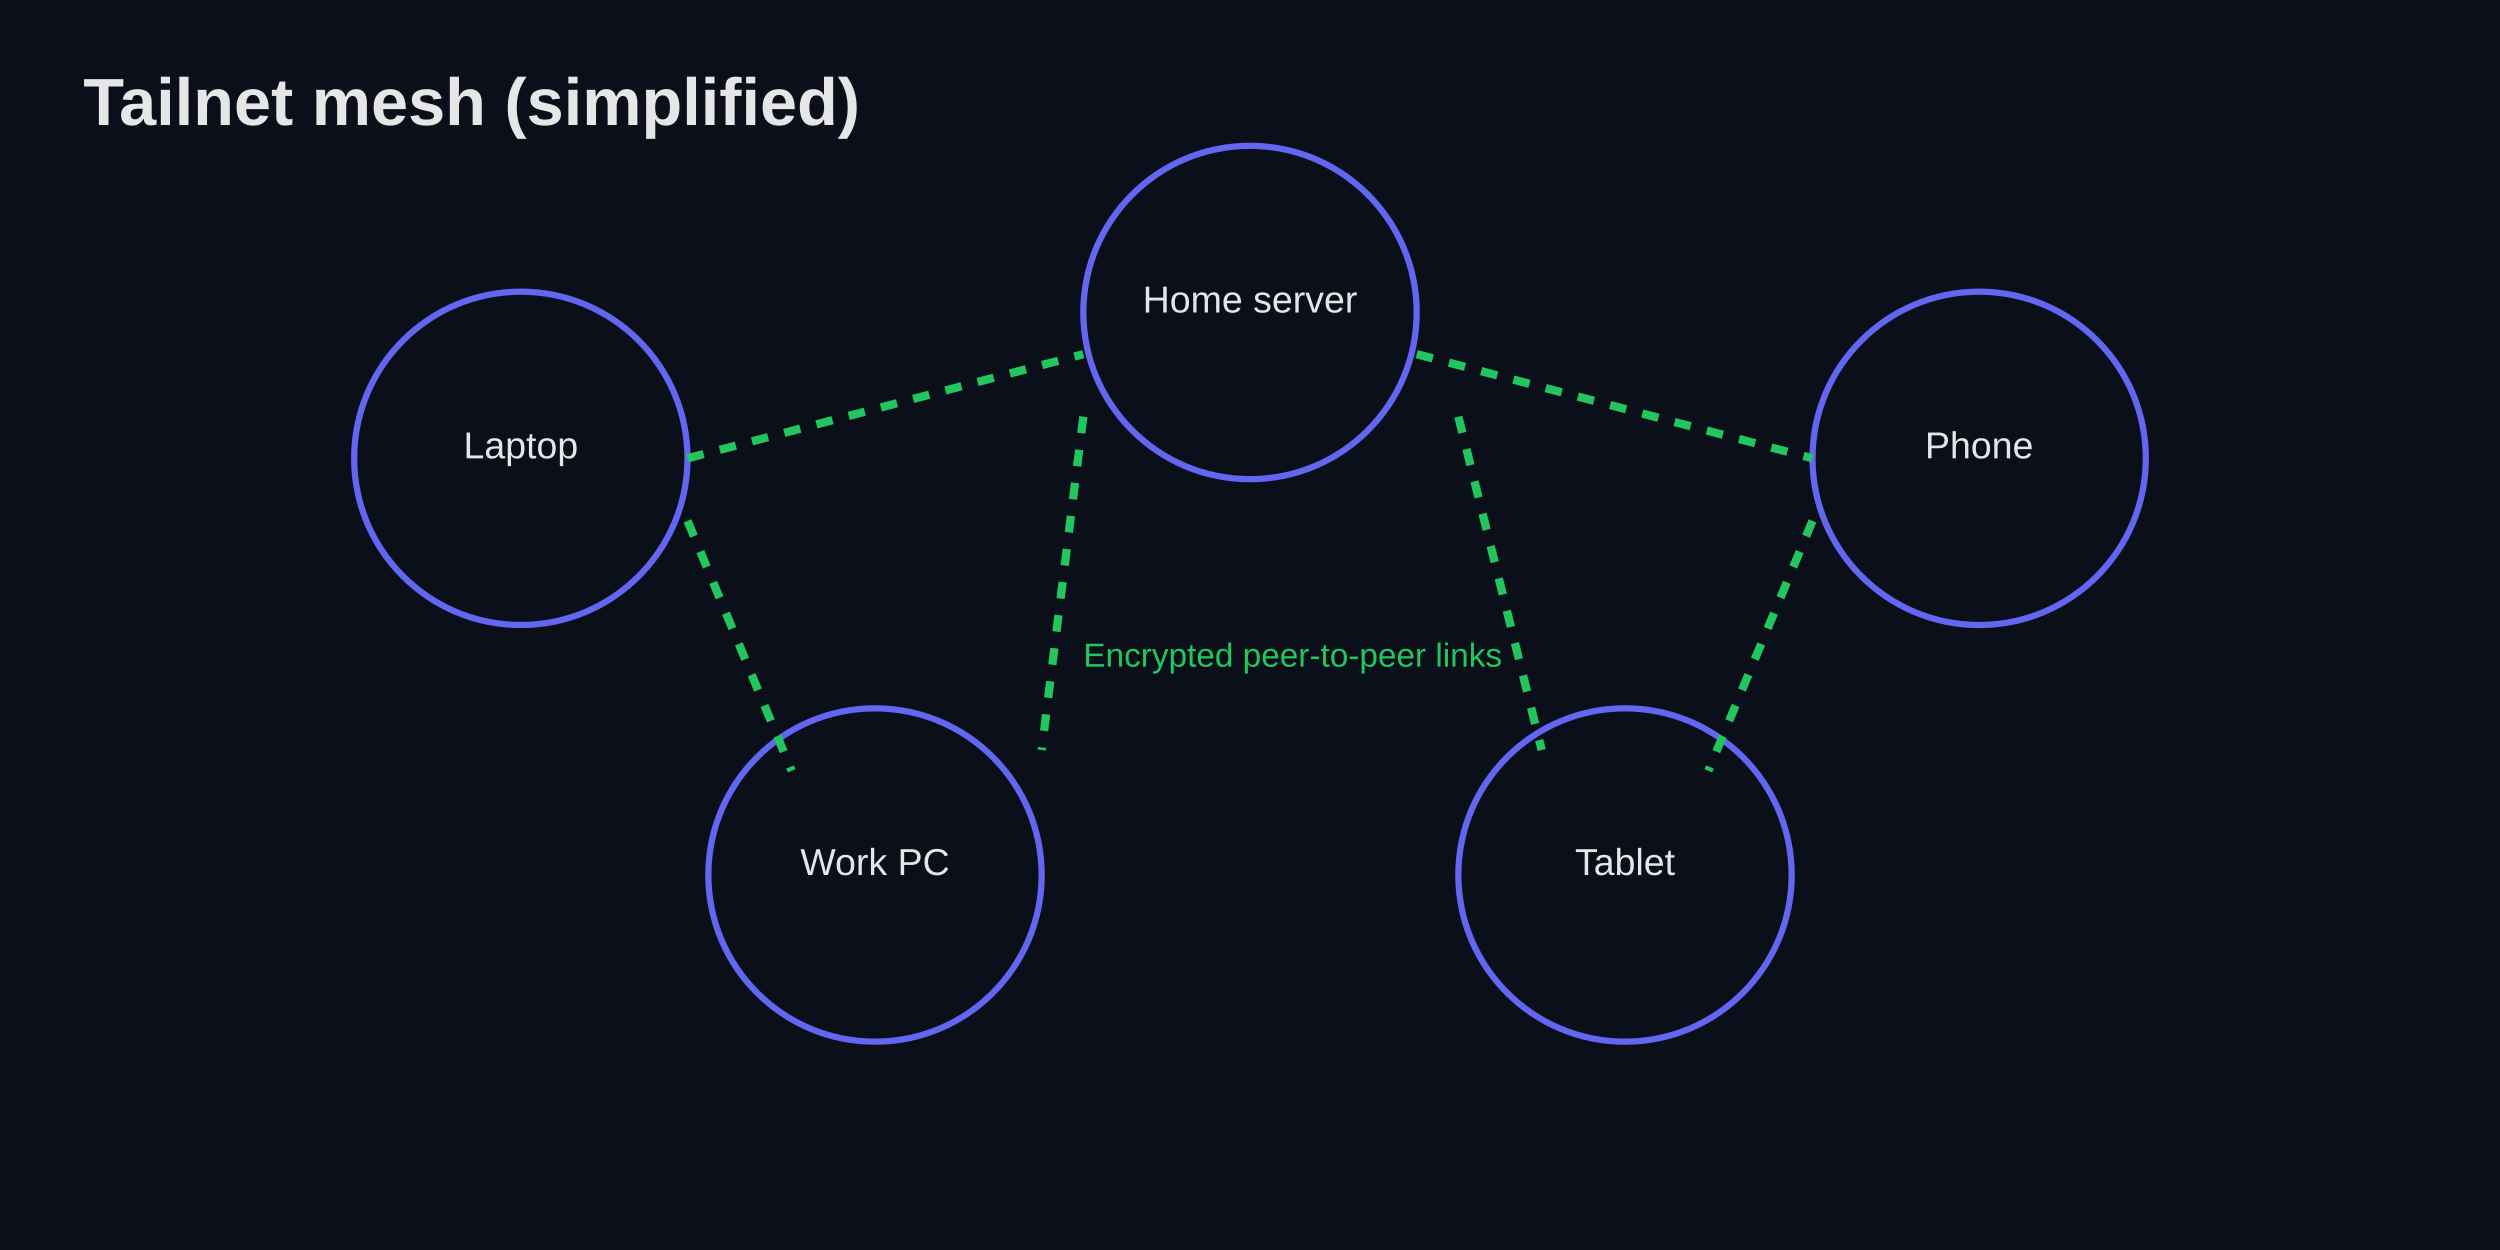
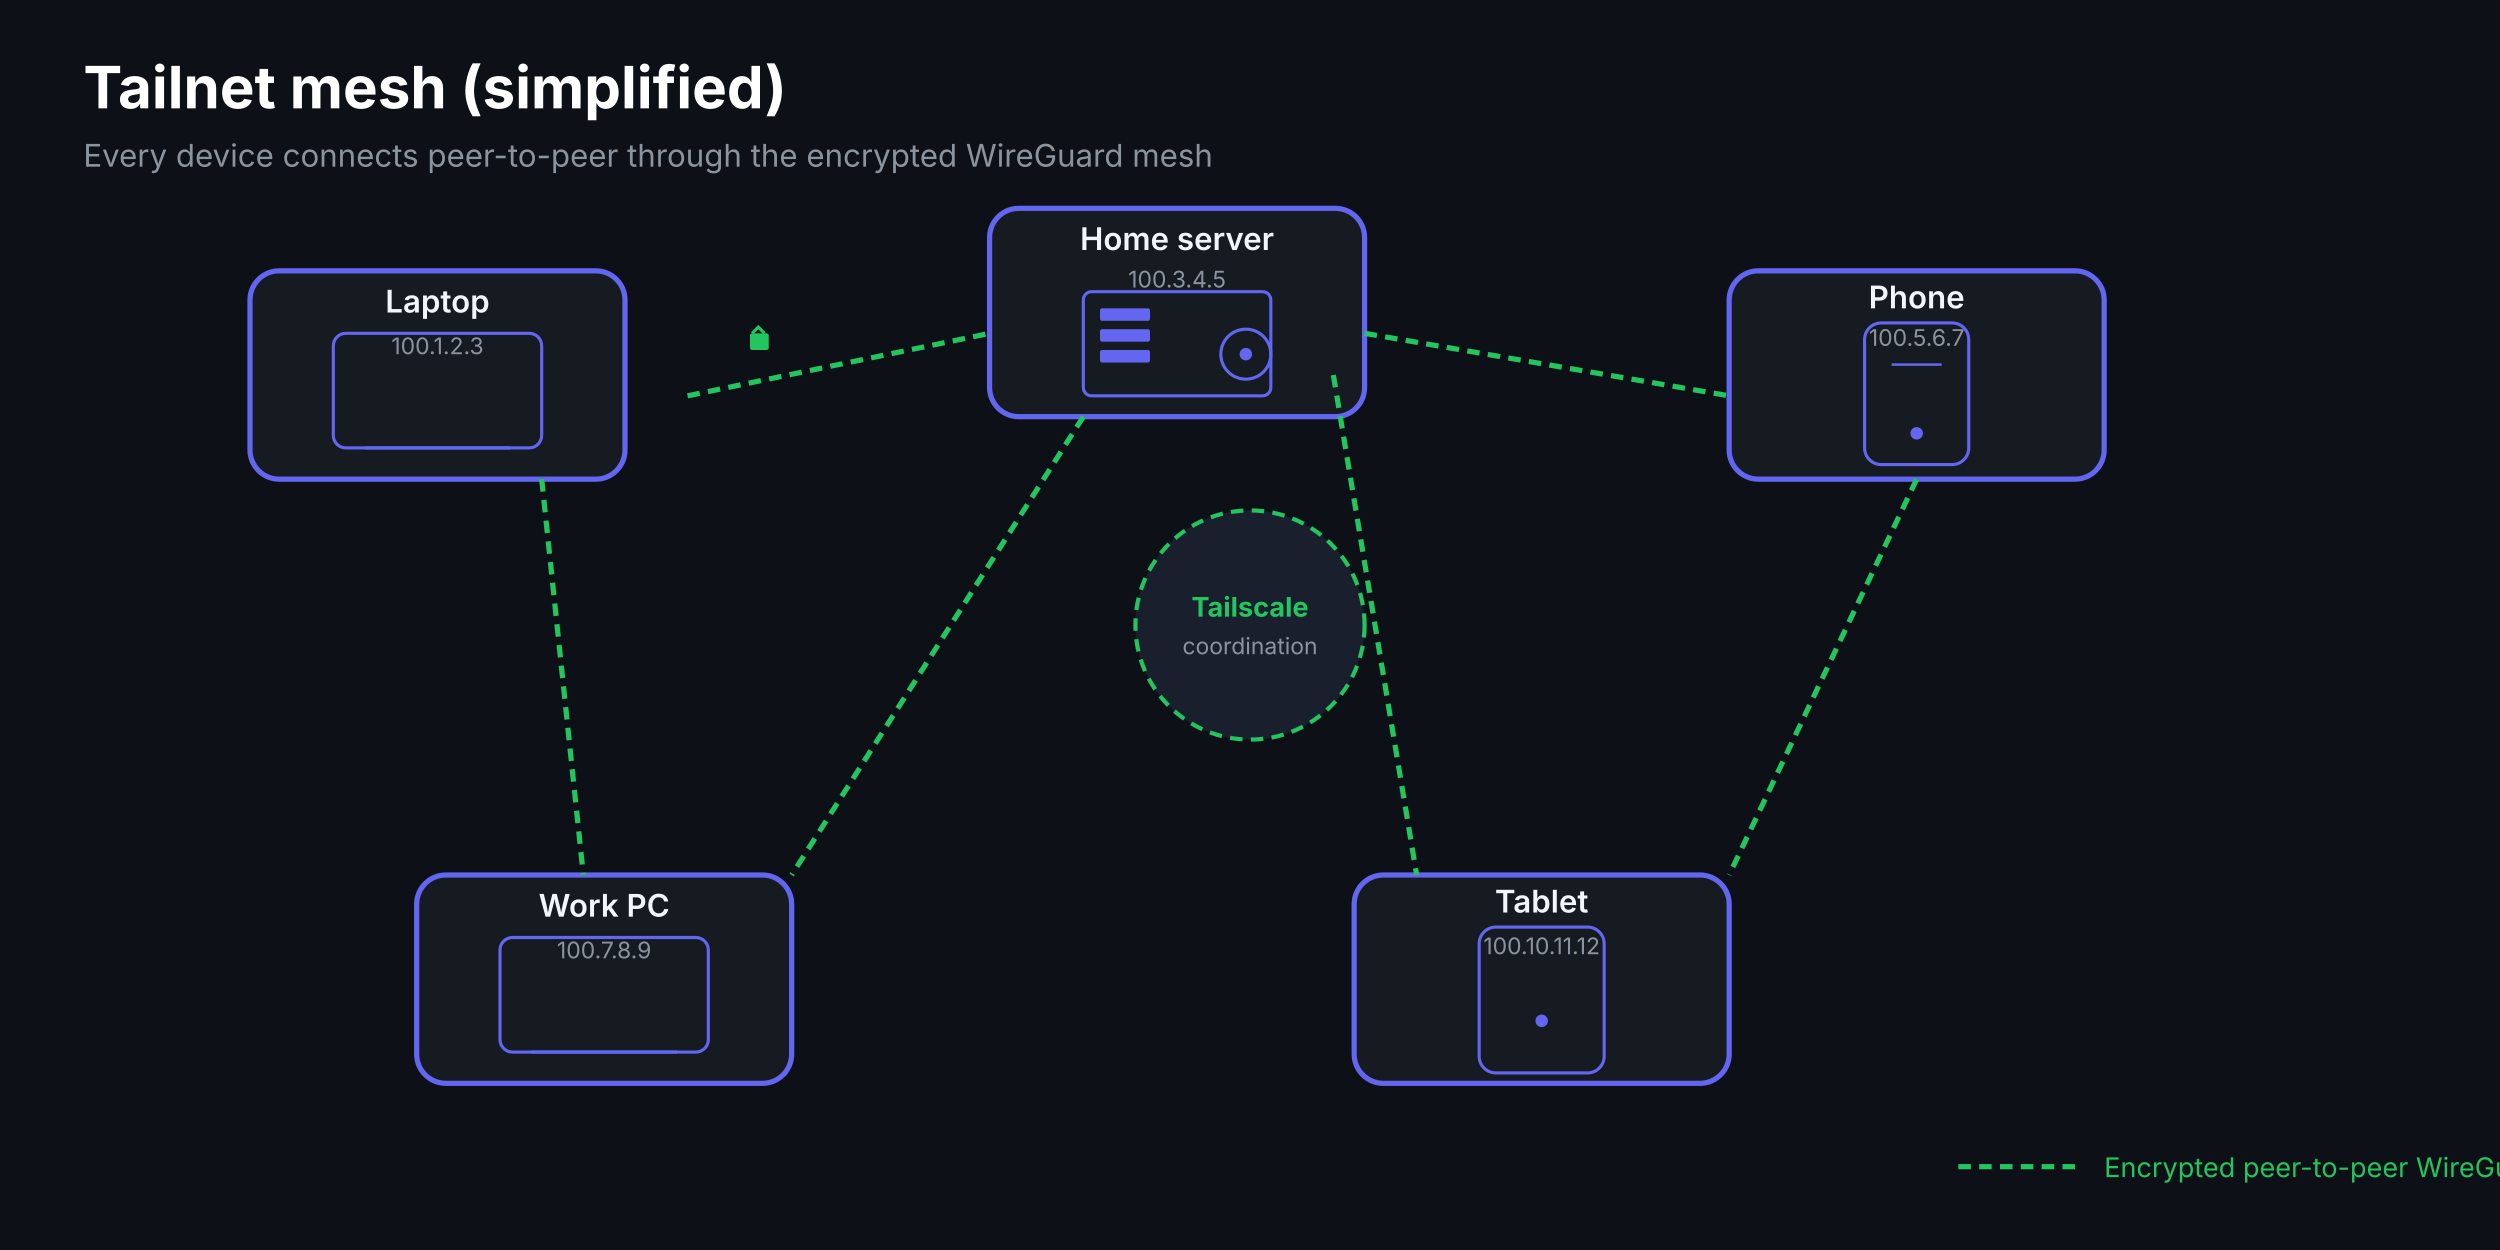
- <svg xmlns="http://www.w3.org/2000/svg" width="1200" height="600" viewBox="0 0 1200 600" role="img" aria-labelledby="title desc">
-   <rect width="1200" height="600" fill="#0b0f1a" />
-   <g font-family="Arial, sans-serif" fill="#e6e6e6">
-     <text x="40" y="60" font-size="32" font-weight="700">Tailnet mesh (simplified)</text>
-   </g>
-   <g stroke="#6366f1" stroke-width="3" fill="none">
-     <circle cx="250" cy="220" r="80" />
-     <circle cx="600" cy="150" r="80" />
-     <circle cx="950" cy="220" r="80" />
-     <circle cx="420" cy="420" r="80" />
-     <circle cx="780" cy="420" r="80" />
-   </g>
-   <g font-family="Arial, sans-serif" fill="#e6e6e6" font-size="18" text-anchor="middle">
-     <text x="250" y="220">Laptop</text>
-     <text x="600" y="150">Home server</text>
-     <text x="950" y="220">Phone</text>
-     <text x="420" y="420">Work PC</text>
-     <text x="780" y="420">Tablet</text>
-   </g>
-   <g stroke="#22c55e" stroke-width="4" fill="none" stroke-dasharray="8 8">
-     <path d="M330 220 L520 170" />
-     <path d="M680 170 L870 220" />
-     <path d="M330 250 L380 370" />
-     <path d="M520 200 L500 360" />
-     <path d="M700 200 L740 360" />
-     <path d="M870 250 L820 370" />
-   </g>
-   <g font-family="Arial, sans-serif" fill="#22c55e" font-size="16">
-     <text x="520" y="320">Encrypted peer-to-peer links</text>
-   </g>
+ <svg xmlns="http://www.w3.org/2000/svg" width="1200" height="600" viewBox="0 0 1200 600" role="img" aria-labelledby="tm-title tm-desc">
+   <rect width="1200" height="600" fill="#0d1117" />
+   <text x="40" y="52" font-family="system-ui, -apple-system, sans-serif" font-size="28" font-weight="700" fill="#ffffff">Tailnet mesh (simplified)</text>
+   <text x="40" y="80" font-family="system-ui, -apple-system, sans-serif" font-size="15" fill="#8b949e">Every device connects peer-to-peer through the encrypted WireGuard mesh</text>
+   <circle cx="600" cy="300" r="55" fill="#1a1f2e" stroke="#22c55e" stroke-width="2" stroke-dasharray="6 4" />
+   <text x="600" y="296" font-family="system-ui, -apple-system, sans-serif" font-size="13" font-weight="700" fill="#22c55e" text-anchor="middle">Tailscale</text>
+   <text x="600" y="314" font-family="system-ui, -apple-system, sans-serif" font-size="11" fill="#8b949e" text-anchor="middle">coordination</text>
+   <rect x="120" y="130" width="180" height="100" rx="14" fill="#161b22" stroke="#6366f1" stroke-width="2.5" />
+   <rect x="160" y="160" width="100" height="55" rx="6" fill="none" stroke="#6366f1" stroke-width="1.5" />
+   <line x1="175" y1="215" x2="245" y2="215" stroke="#6366f1" stroke-width="1.5" />
+   <text x="210" y="150" font-family="system-ui, -apple-system, sans-serif" font-size="15" font-weight="600" fill="#f0f6fc" text-anchor="middle">Laptop</text>
+   <text x="210" y="170" font-family="system-ui, -apple-system, sans-serif" font-size="11" fill="#8b949e" text-anchor="middle">100.1.2.3</text>
+   <rect x="475" y="100" width="180" height="100" rx="14" fill="#161b22" stroke="#6366f1" stroke-width="2.5" />
+   <rect x="520" y="140" width="90" height="50" rx="4" fill="none" stroke="#6366f1" stroke-width="1.5" />
+   <rect x="528" y="148" width="24" height="6" rx="1" fill="#6366f1" />
+   <rect x="528" y="158" width="24" height="6" rx="1" fill="#6366f1" />
+   <rect x="528" y="168" width="24" height="6" rx="1" fill="#6366f1" />
+   <circle cx="598" cy="170" r="12" fill="none" stroke="#6366f1" stroke-width="1.5" />
+   <circle cx="598" cy="170" r="3" fill="#6366f1" />
+   <text x="565" y="120" font-family="system-ui, -apple-system, sans-serif" font-size="15" font-weight="600" fill="#f0f6fc" text-anchor="middle">Home server</text>
+   <text x="565" y="138" font-family="system-ui, -apple-system, sans-serif" font-size="11" fill="#8b949e" text-anchor="middle">100.3.4.5</text>
+   <rect x="830" y="130" width="180" height="100" rx="14" fill="#161b22" stroke="#6366f1" stroke-width="2.5" />
+   <rect x="895" y="155" width="50" height="68" rx="8" fill="none" stroke="#6366f1" stroke-width="1.5" />
+   <line x1="908" y1="175" x2="932" y2="175" stroke="#6366f1" stroke-width="1.2" />
+   <circle cx="920" cy="208" r="3" fill="#6366f1" />
+   <text x="920" y="148" font-family="system-ui, -apple-system, sans-serif" font-size="15" font-weight="600" fill="#f0f6fc" text-anchor="middle">Phone</text>
+   <text x="920" y="166" font-family="system-ui, -apple-system, sans-serif" font-size="11" fill="#8b949e" text-anchor="middle">100.5.6.7</text>
+   <rect x="200" y="420" width="180" height="100" rx="14" fill="#161b22" stroke="#6366f1" stroke-width="2.5" />
+   <rect x="240" y="450" width="100" height="55" rx="6" fill="none" stroke="#6366f1" stroke-width="1.5" />
+   <line x1="255" y1="505" x2="325" y2="505" stroke="#6366f1" stroke-width="1.5" />
+   <text x="290" y="440" font-family="system-ui, -apple-system, sans-serif" font-size="15" font-weight="600" fill="#f0f6fc" text-anchor="middle">Work PC</text>
+   <text x="290" y="460" font-family="system-ui, -apple-system, sans-serif" font-size="11" fill="#8b949e" text-anchor="middle">100.7.8.9</text>
+   <rect x="650" y="420" width="180" height="100" rx="14" fill="#161b22" stroke="#6366f1" stroke-width="2.5" />
+   <rect x="710" y="445" width="60" height="70" rx="8" fill="none" stroke="#6366f1" stroke-width="1.5" />
+   <circle cx="740" cy="490" r="3" fill="#6366f1" />
+   <text x="740" y="438" font-family="system-ui, -apple-system, sans-serif" font-size="15" font-weight="600" fill="#f0f6fc" text-anchor="middle">Tablet</text>
+   <text x="740" y="458" font-family="system-ui, -apple-system, sans-serif" font-size="11" fill="#8b949e" text-anchor="middle">100.10.11.12</text>
+   <line x1="330" y1="190" x2="475" y2="160" stroke="#22c55e" stroke-width="2.5" stroke-dasharray="6 4" />
+   <rect x="360" y="160" width="9" height="8" rx="1" fill="#22c55e" />
+   <path d="M361 160 l3 -3 l3 3" fill="none" stroke="#22c55e" stroke-width="1.5" />
+   <line x1="655" y1="160" x2="830" y2="190" stroke="#22c55e" stroke-width="2.5" stroke-dasharray="6 4" />
+   <line x1="260" y1="230" x2="280" y2="420" stroke="#22c55e" stroke-width="2.5" stroke-dasharray="6 4" />
+   <line x1="520" y1="200" x2="380" y2="420" stroke="#22c55e" stroke-width="2.5" stroke-dasharray="6 4" />
+   <line x1="640" y1="180" x2="680" y2="420" stroke="#22c55e" stroke-width="2.5" stroke-dasharray="6 4" />
+   <line x1="920" y1="230" x2="830" y2="420" stroke="#22c55e" stroke-width="2.5" stroke-dasharray="6 4" />
+   <line x1="940" y1="560" x2="1000" y2="560" stroke="#22c55e" stroke-width="2.5" stroke-dasharray="6 4" />
+   <text x="1010" y="565" font-family="system-ui, -apple-system, sans-serif" font-size="13" fill="#22c55e">Encrypted peer-to-peer WireGuard tunnels</text>
</svg>
